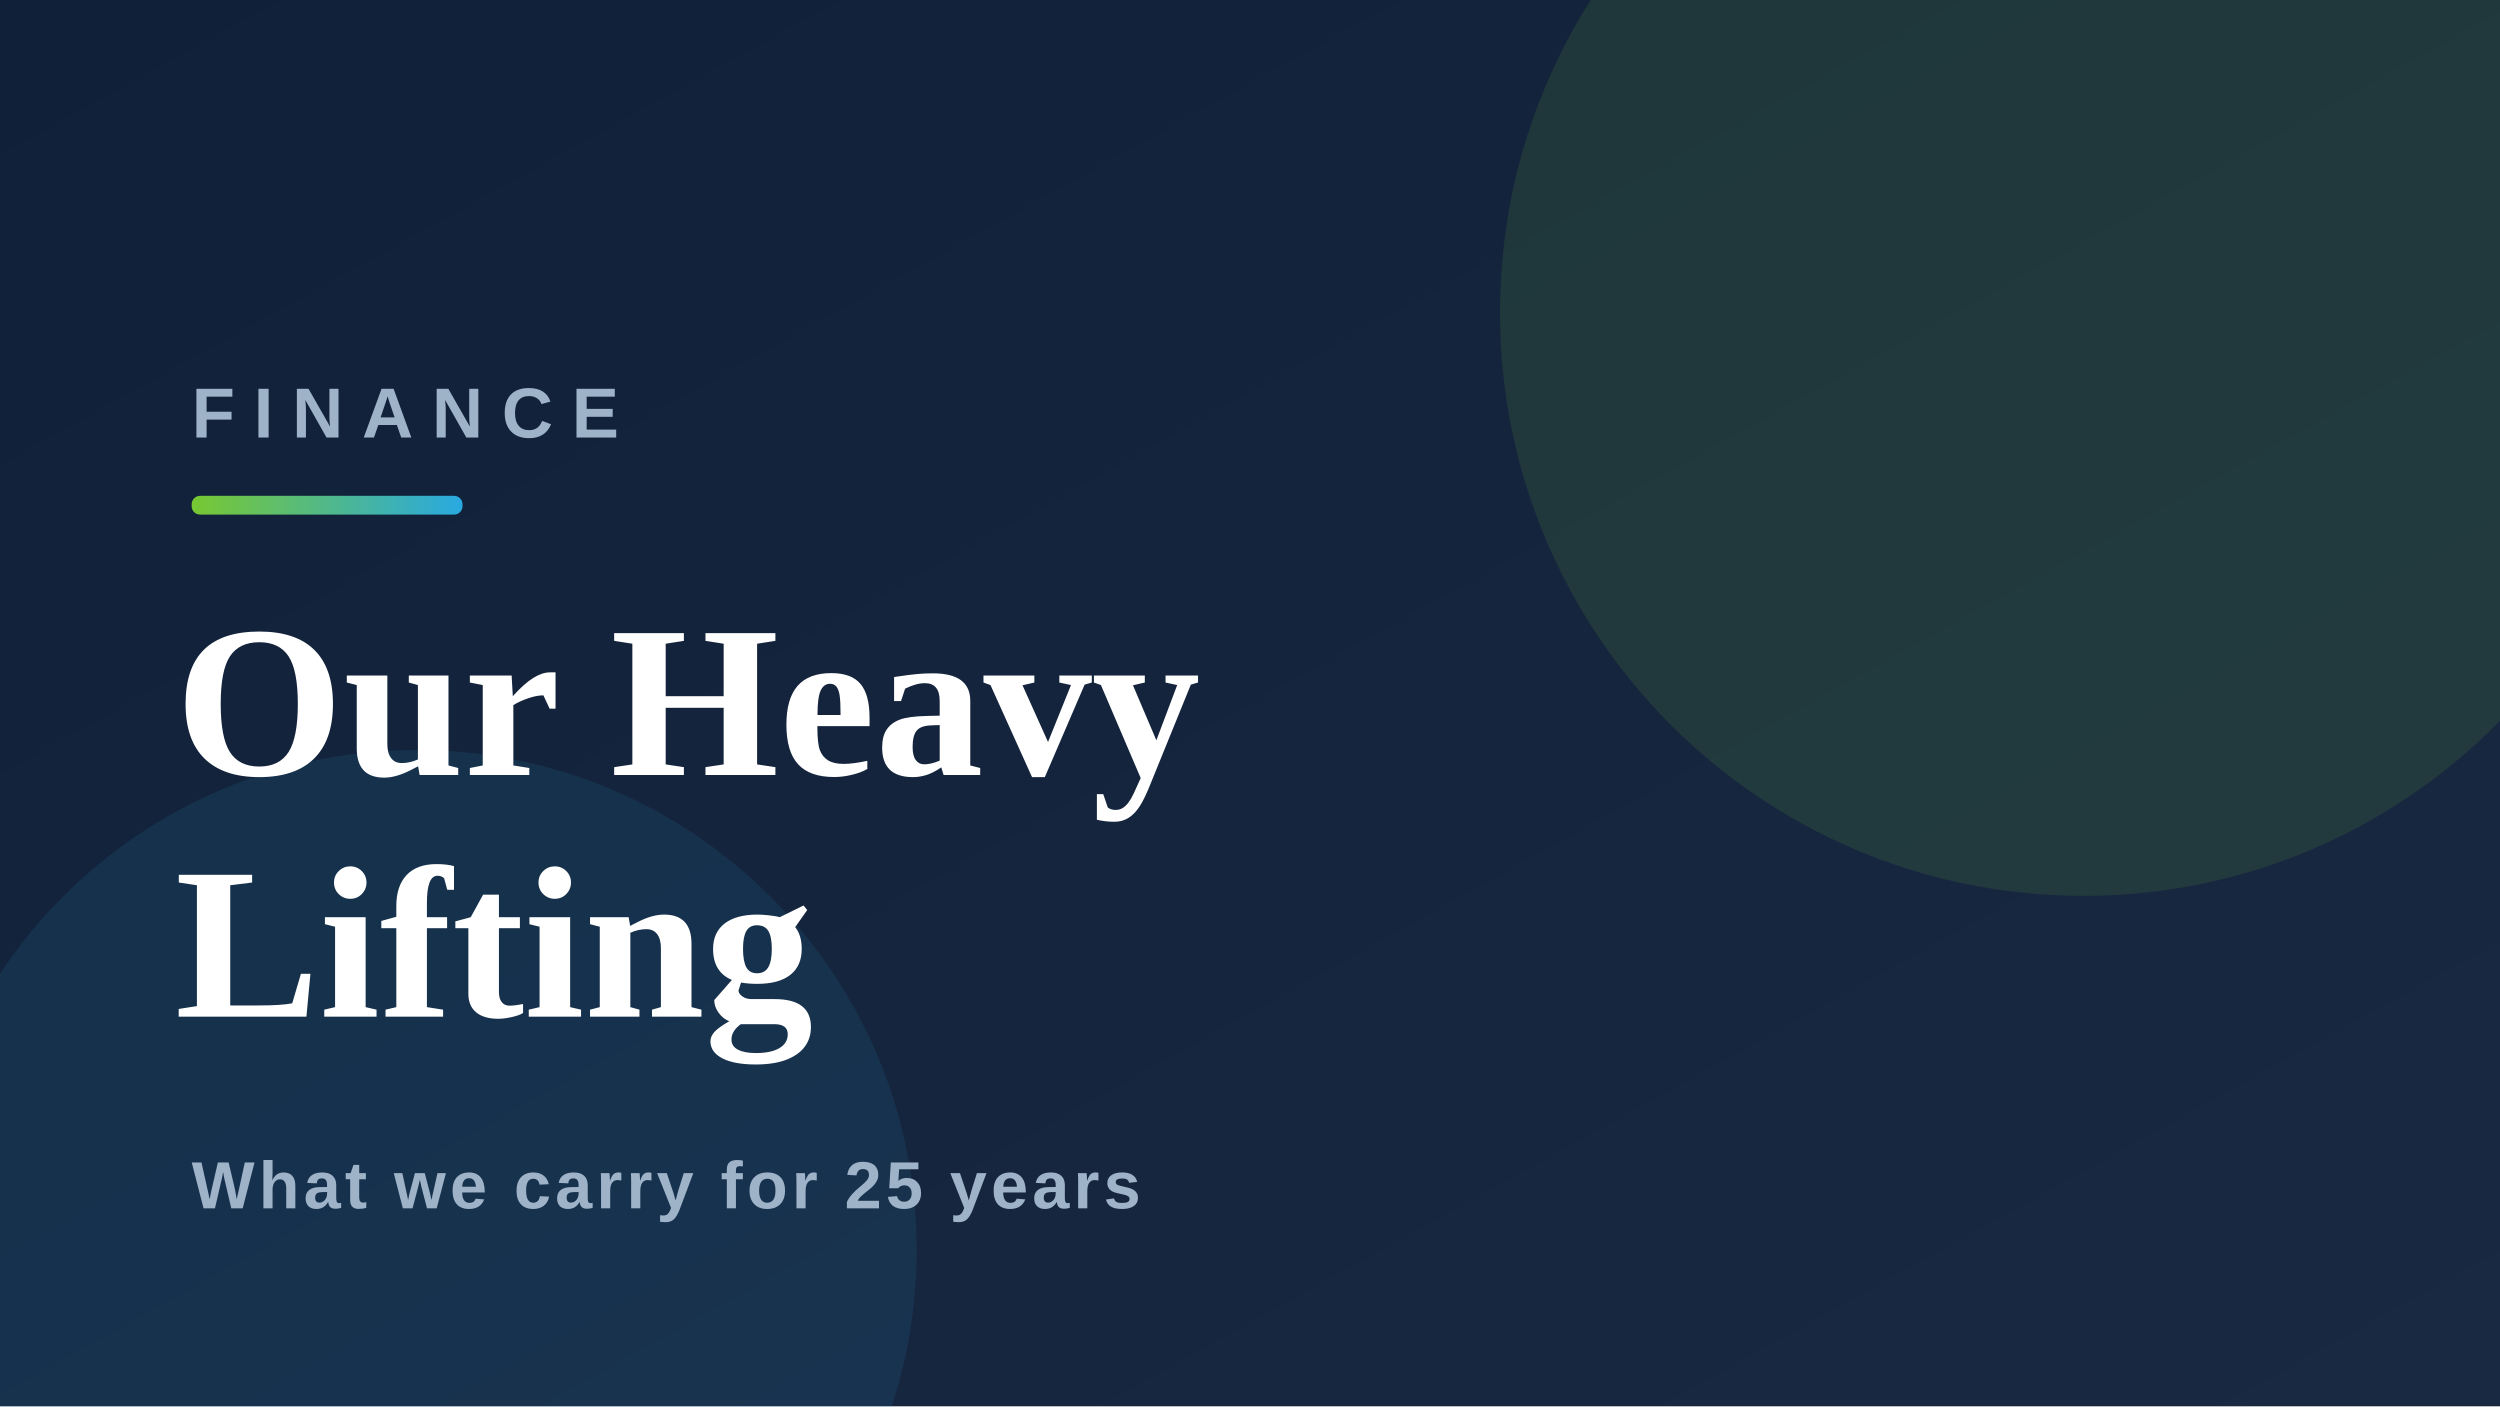
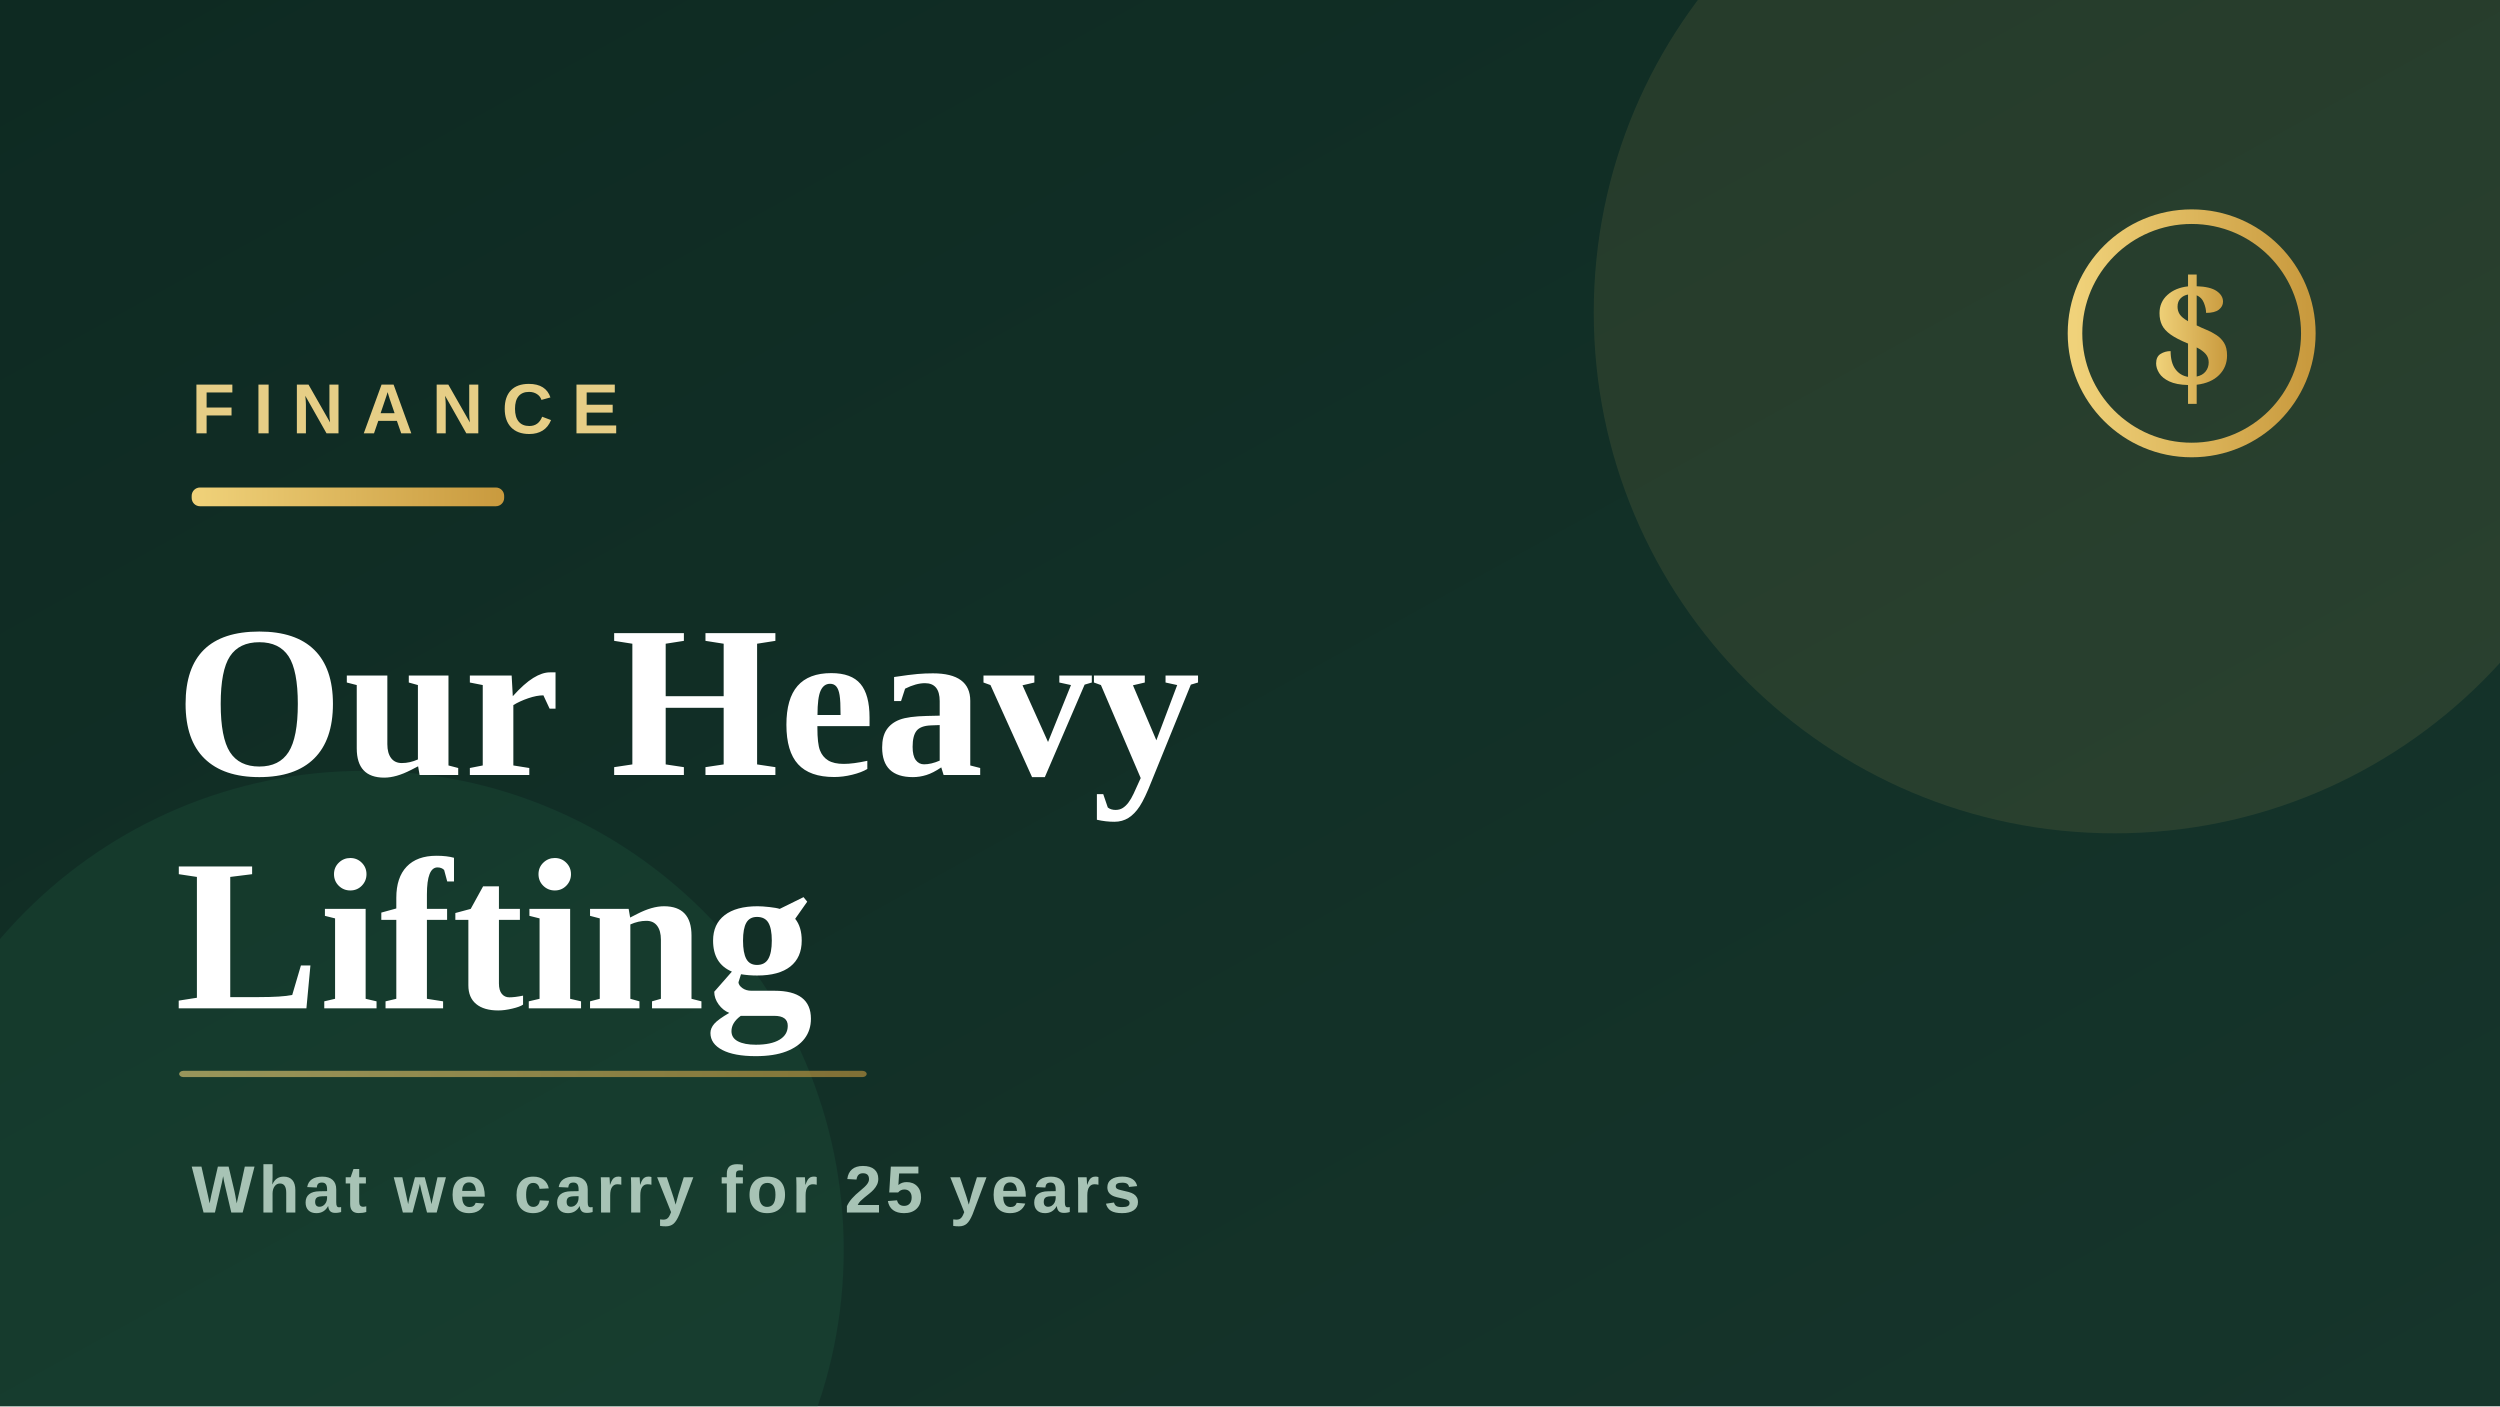
<svg xmlns="http://www.w3.org/2000/svg" viewBox="0 0 1200 675" width="1200" height="675">
  <defs>
    <linearGradient id="bg" x1="0" y1="0" x2="1" y2="1">
-       <stop offset="0" stop-color="#0F2038" />
-       <stop offset="1" stop-color="#1A2942" />
+       <stop offset="0" stop-color="#0E2A22" />
+       <stop offset="1" stop-color="#16352B" />
    </linearGradient>
    <linearGradient id="acc" x1="0" y1="0" x2="1" y2="0">
-       <stop offset="0" stop-color="#78C832" />
-       <stop offset="1" stop-color="#29A9E1" />
+       <stop offset="0" stop-color="#F0D27A" />
+       <stop offset="1" stop-color="#C99A3E" />
    </linearGradient>
  </defs>
  <rect width="1200" height="675" fill="url(#bg)" />
-   <circle cx="1000" cy="150" r="280" fill="#78C832" opacity="0.12" />
-   <circle cx="200" cy="600" r="240" fill="#29A9E1" opacity="0.10" />
-   <text x="92" y="210" fill="#9FB3C8" font-family="'Helvetica Neue',Arial,sans-serif" font-size="34" font-weight="700" letter-spacing="9">FINANCE</text>
-   <rect x="92" y="238" width="130" height="9" rx="4" fill="url(#acc)" />
+   <circle cx="1015" cy="150" r="250" fill="#E8C66B" opacity="0.10" />
+   <circle cx="175" cy="600" r="230" fill="#2C8A5E" opacity="0.13" />
+   <g transform="translate(992,100)">
+     <circle cx="60" cy="60" r="56" fill="none" stroke="url(#acc)" stroke-width="7" />
+     <text x="60" y="88" text-anchor="middle" font-family="Georgia,serif" font-size="74" font-weight="700" fill="url(#acc)">$</text>
+   </g>
+   <text x="92" y="208" fill="#E6CE86" font-family="'Helvetica Neue',Arial,sans-serif" font-size="34" font-weight="700" letter-spacing="9">FINANCE</text>
+   <rect x="92" y="234" width="150" height="9" rx="4" fill="url(#acc)" />
  <text x="84" y="372" fill="#FFFFFF" font-family="Georgia,'Times New Roman',serif" font-size="104" font-weight="700">Our Heavy</text>
-   <text x="84" y="488" fill="#FFFFFF" font-family="Georgia,'Times New Roman',serif" font-size="104" font-weight="700">Lifting</text>
-   <text x="92" y="580" fill="#9FB3C8" font-family="'Helvetica Neue',Arial,sans-serif" font-size="32" font-weight="600" letter-spacing="2">What we carry for 25 years</text>
+   <text x="84" y="484" fill="#FFFFFF" font-family="Georgia,'Times New Roman',serif" font-size="104" font-weight="700">Lifting</text>
+   <rect x="86" y="514" width="330" height="3" rx="2" fill="url(#acc)" opacity="0.6" />
+   <text x="92" y="582" fill="#A7C3B5" font-family="'Helvetica Neue',Arial,sans-serif" font-size="32" font-weight="600" letter-spacing="2">What we carry for 25 years</text>
</svg>
